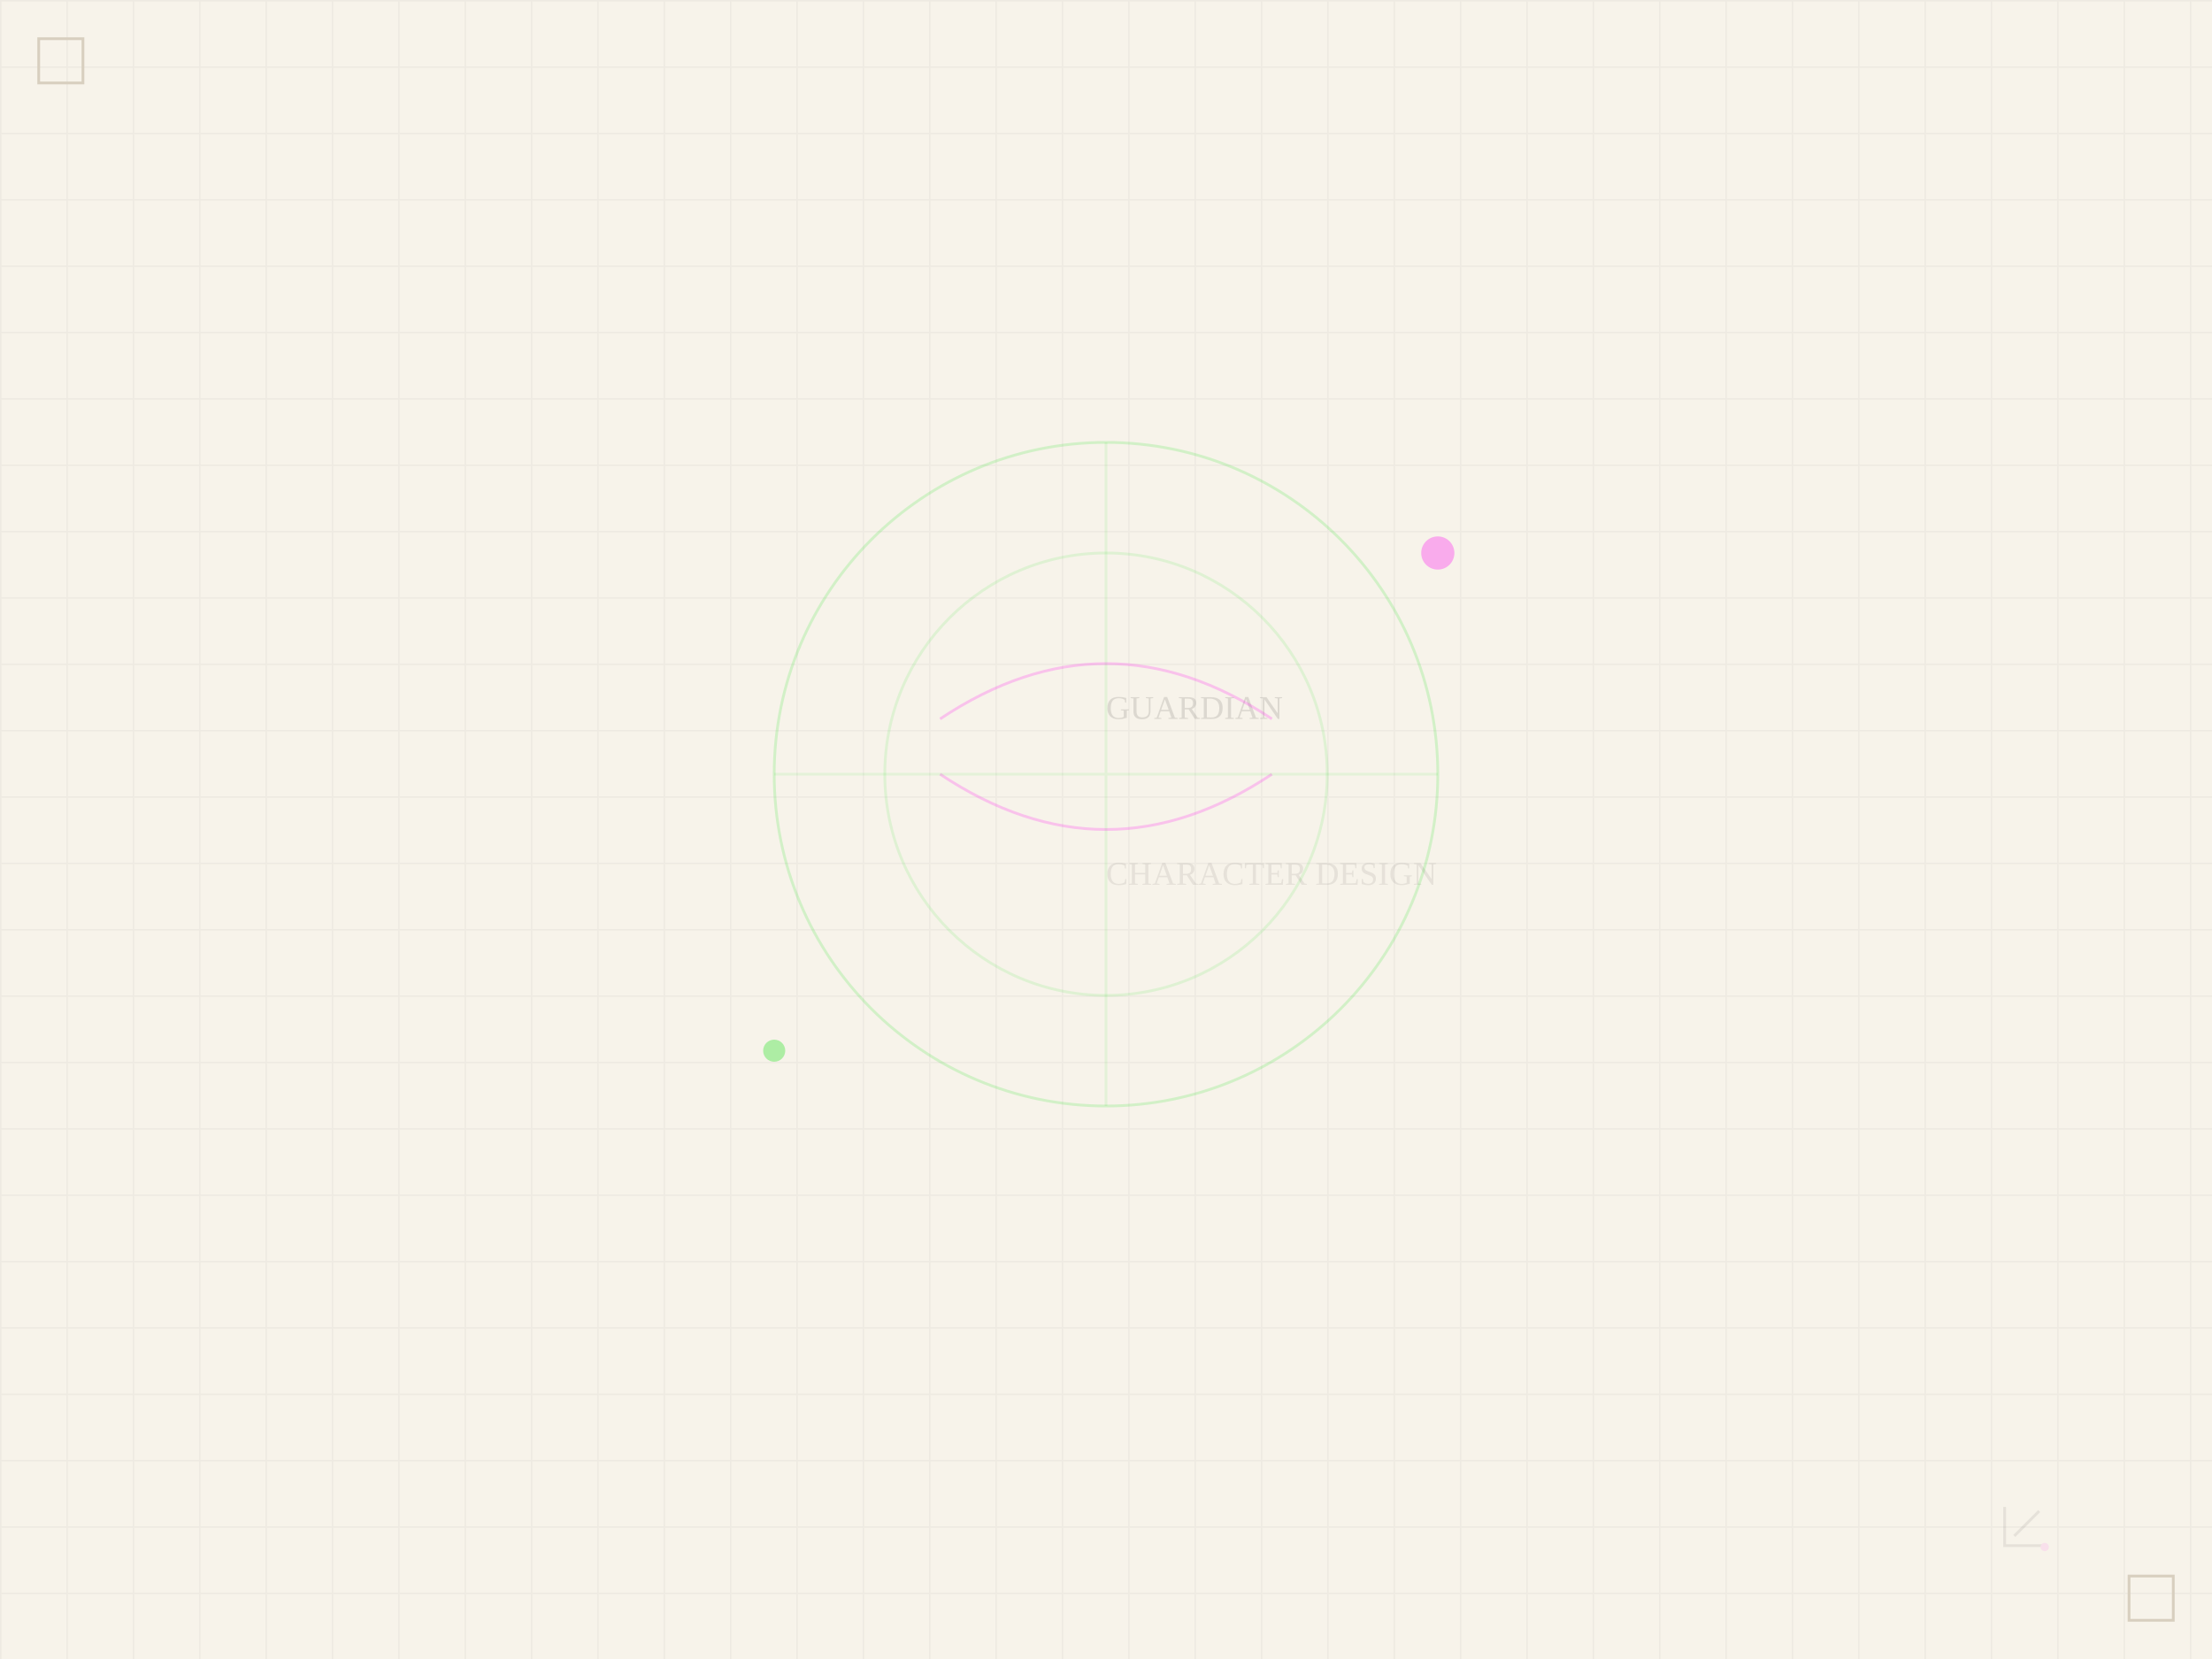
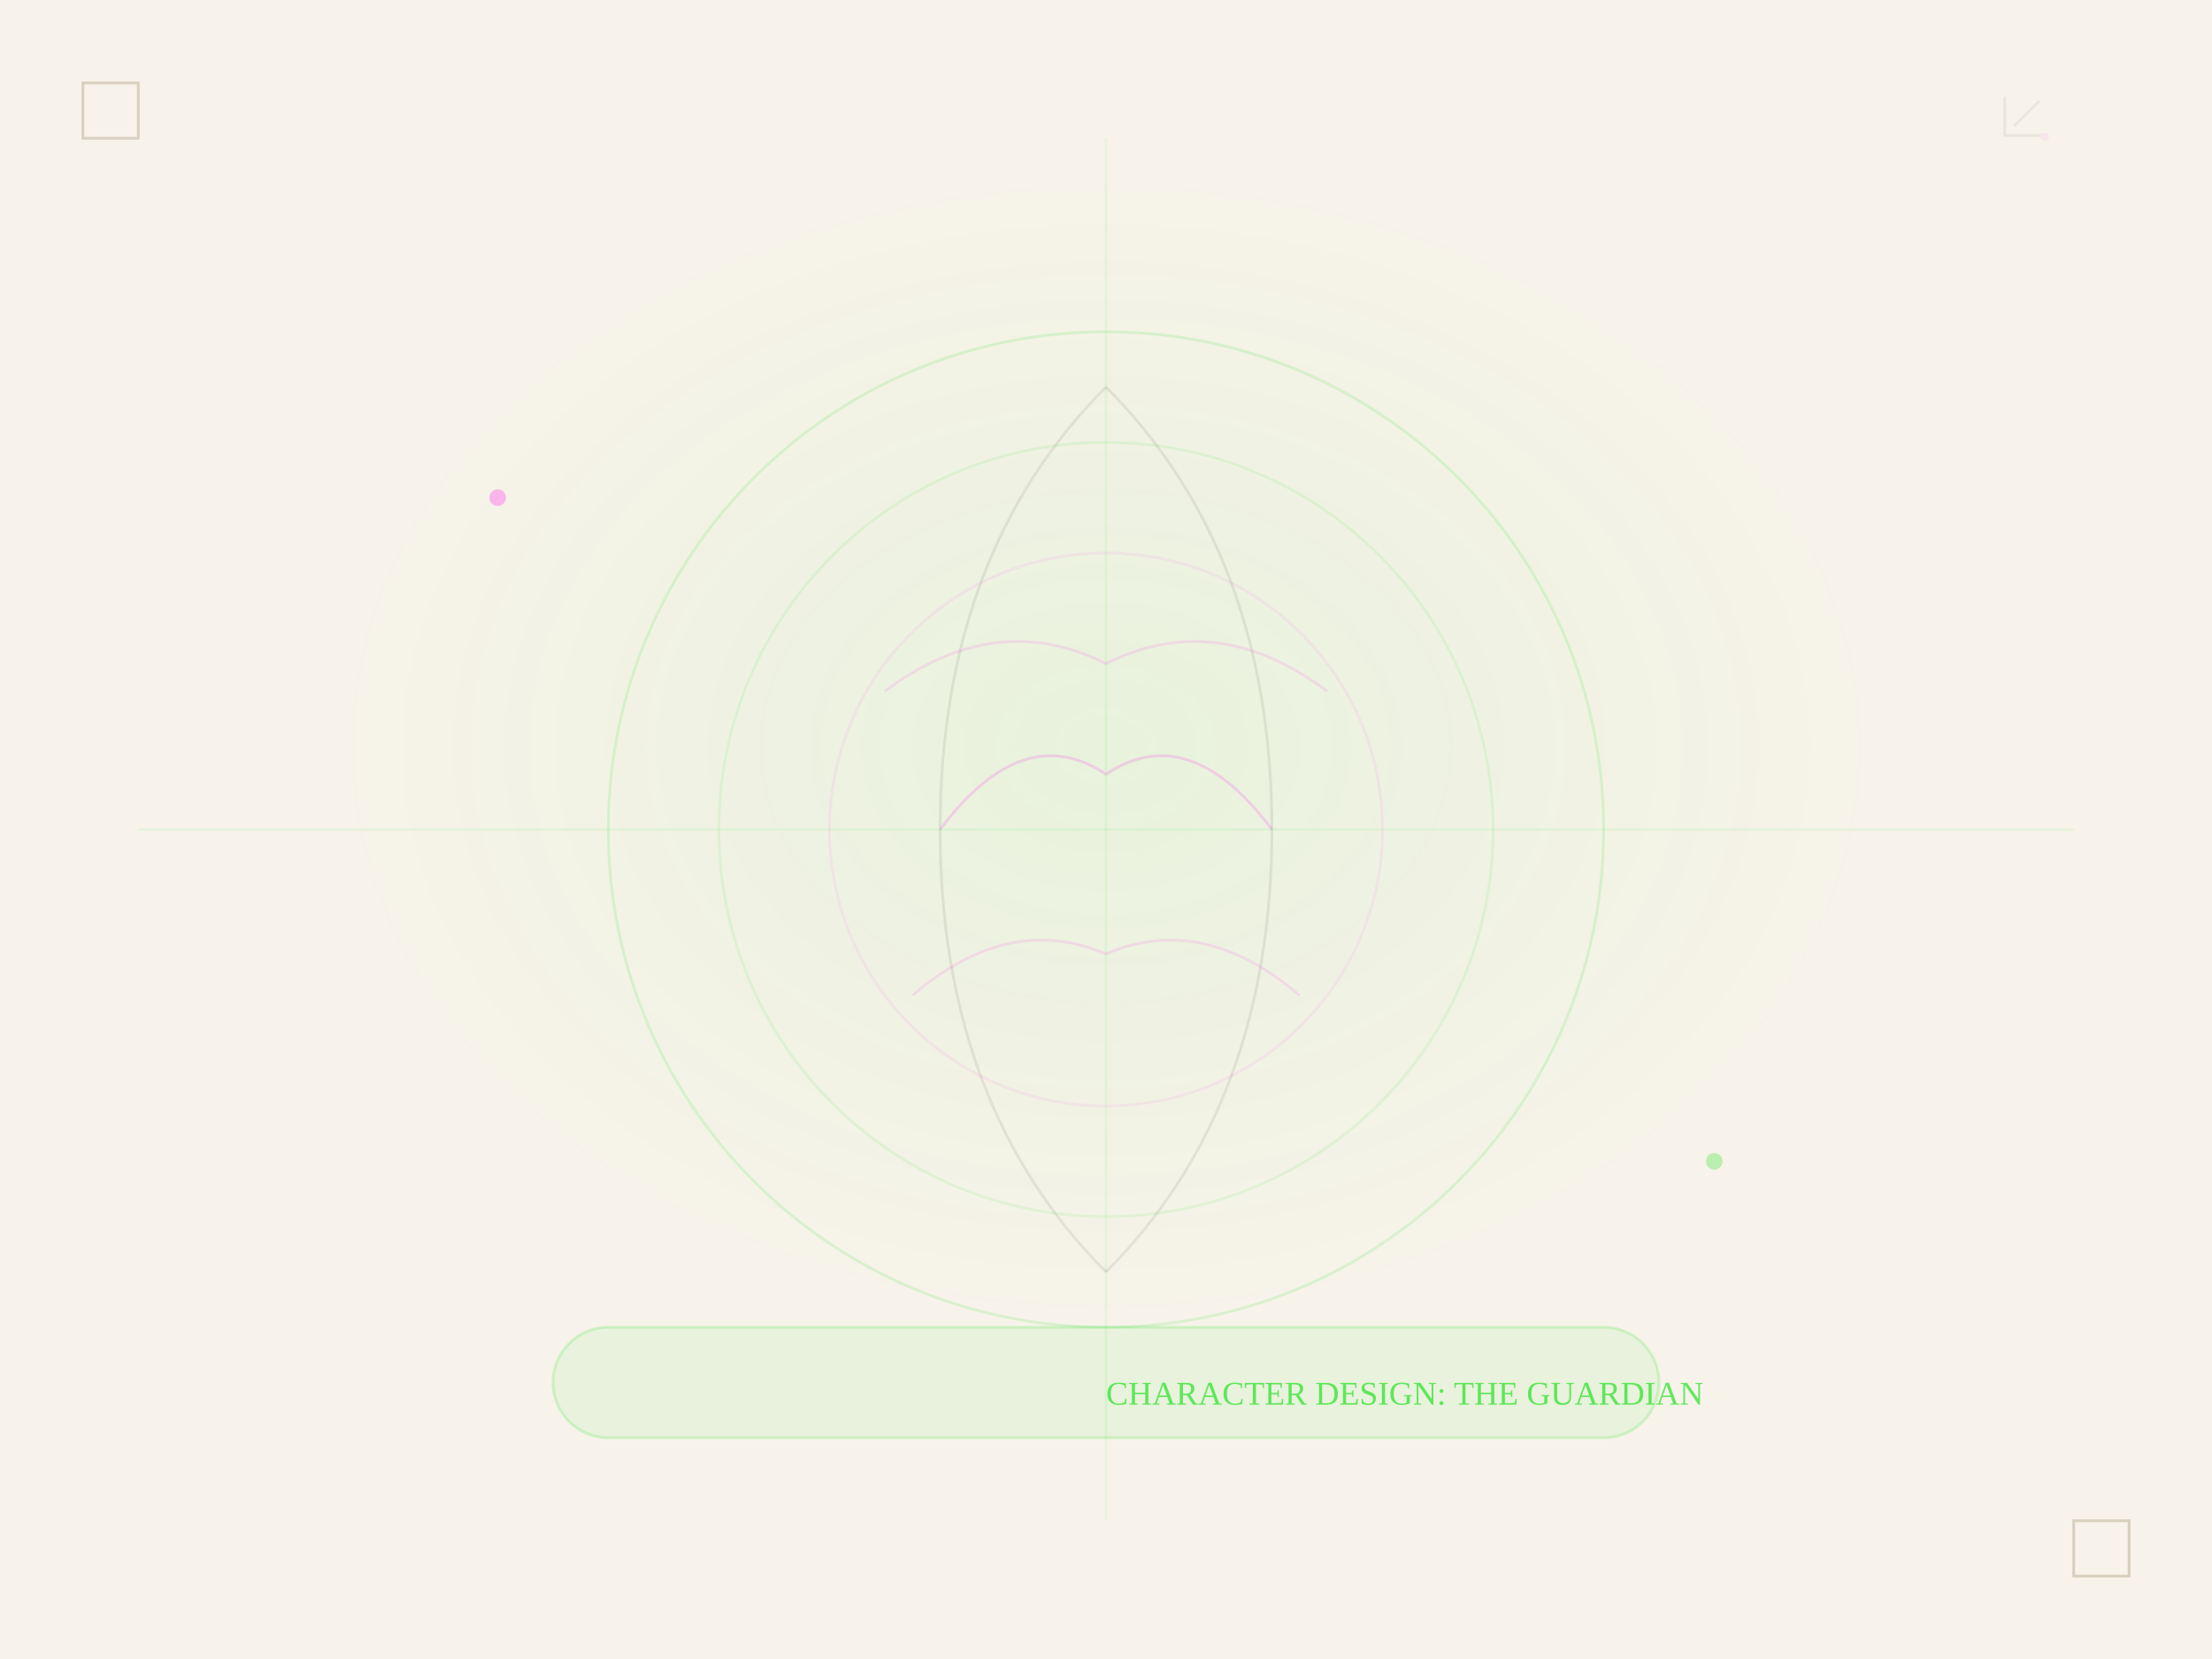
<svg xmlns="http://www.w3.org/2000/svg" viewBox="0 0 800 600" fill="none">
  <rect width="800" height="600" fill="#f7f3ea" />
-   <rect width="800" height="600" fill="url(#grid)" opacity="0.04" />
  <defs>
-     <pattern id="grid" width="24" height="24" patternUnits="userSpaceOnUse">
-       <rect width="24" height="24" fill="none" />
-       <path d="M 24 0 L 0 0 0 24" fill="none" stroke="#14130f" strokeWidth="0.5" />
-     </pattern>
+     <linearGradient id="glow" x1="0" y1="0" x2="0" y2="1">
+       <stop offset="0%" stop-color="#00df00" stop-opacity="0.08" />
+       <stop offset="100%" stop-color="#00df00" stop-opacity="0" />
+     </linearGradient>
+     <radialGradient id="centerGlow" cx="50%" cy="45%" r="35%">
+       <stop offset="0%" stop-color="#00df00" stop-opacity="0.06" />
+       <stop offset="100%" stop-color="#00df00" stop-opacity="0" />
+     </radialGradient>
  </defs>
-   <path d="M 30 30 L 30 14 L 14 14 L 14 30 Z" fill="none" stroke="#d8cfbf" strokeWidth="1.5" />
-   <path d="M 770 570 L 770 586 L 786 586 L 786 570 Z" fill="none" stroke="#d8cfbf" strokeWidth="1.5" />
-   <circle cx="400" cy="280" r="120" fill="none" stroke="#00df00" strokeWidth="1" opacity="0.15" />
-   <circle cx="400" cy="280" r="80" fill="none" stroke="#00df00" strokeWidth="1" opacity="0.1" />
-   <path d="M 400 160 L 400 400 M 280 280 L 520 280" stroke="#00df00" strokeWidth="0.5" opacity="0.08" />
-   <text x="400" y="260" fontFamily="system-ui, sans-serif" fontWeight="700" fontSize="72" fill="#14130f" textAnchor="middle" opacity="0.12">GUARDIAN</text>
-   <text x="400" y="320" fontFamily="system-ui, sans-serif" fontWeight="700" fontSize="36" fill="#14130f" textAnchor="middle" opacity="0.08">CHARACTER DESIGN</text>
-   <path d="M 340 260 Q 400 220 460 260" fill="none" stroke="#ff00f0" strokeWidth="1.5" opacity="0.2" />
-   <path d="M 340 280 Q 400 320 460 280" fill="none" stroke="#ff00f0" strokeWidth="1.5" opacity="0.2" />
-   <circle cx="520" cy="200" r="6" fill="#ff00f0" opacity="0.3" />
-   <circle cx="280" cy="380" r="4" fill="#00df00" opacity="0.3" />
-   <g opacity="0.08" transform="translate(720, 540)">
+   <rect width="800" height="600" fill="url(#centerGlow)" />
+   <path d="M 50 50 L 50 30 L 30 30 L 30 50 Z" fill="none" stroke="#d8cfbf" strokeWidth="1.5" />
+   <path d="M 750 550 L 750 570 L 770 570 L 770 550 Z" fill="none" stroke="#d8cfbf" strokeWidth="1.5" />
+   <line x1="50" y1="300" x2="750" y2="300" stroke="#00df00" strokeWidth="0.5" opacity="0.06" />
+   <line x1="400" y1="50" x2="400" y2="550" stroke="#00df00" strokeWidth="0.5" opacity="0.06" />
+   <circle cx="400" cy="300" r="180" fill="none" stroke="#00df00" strokeWidth="1" opacity="0.12" />
+   <circle cx="400" cy="300" r="140" fill="none" stroke="#00df00" strokeWidth="0.5" opacity="0.08" />
+   <circle cx="400" cy="300" r="100" fill="none" stroke="#ff00f0" strokeWidth="0.5" opacity="0.06" />
+   <path d="M 400 140 Q 340 200 340 300 Q 340 400 400 460" fill="none" stroke="#14130f" strokeWidth="1.5" opacity="0.08" />
+   <path d="M 400 140 Q 460 200 460 300 Q 460 400 400 460" fill="none" stroke="#14130f" strokeWidth="1.5" opacity="0.08" />
+   <path d="M 340 300 Q 370 260 400 280 Q 430 260 460 300" fill="none" stroke="#ff00f0" strokeWidth="1" opacity="0.15" />
+   <path d="M 320 250 Q 360 220 400 240 Q 440 220 480 250" fill="none" stroke="#ff00f0" strokeWidth="0.75" opacity="0.1" />
+   <path d="M 330 360 Q 365 330 400 345 Q 435 330 470 360" fill="none" stroke="#ff00f0" strokeWidth="0.75" opacity="0.1" />
+   <rect x="200" y="480" width="400" height="40" rx="20" fill="#00df00" opacity="0.06" />
+   <rect x="200" y="480" width="400" height="40" rx="20" fill="none" stroke="#00df00" strokeWidth="0.5" opacity="0.15" />
+   <text x="400" y="508" fontFamily="system-ui, sans-serif" fontWeight="600" fontSize="14" fill="#00df00" textAnchor="middle" letterSpacing="0.15em" opacity="0.6">CHARACTER DESIGN: THE GUARDIAN</text>
+   <circle cx="180" cy="180" r="3" fill="#ff00f0" opacity="0.25" />
+   <circle cx="620" cy="420" r="3" fill="#00df00" opacity="0.25" />
+   <g opacity="0.06" transform="translate(720, 30)">
    <path d="M 5 5 v 14 h 14" stroke="#14130f" strokeWidth="2" strokeLinecap="round" strokeLinejoin="round" />
    <line x1="17.5" y1="6.5" x2="8.5" y2="15.5" stroke="#14130f" strokeWidth="2" strokeLinecap="round" />
    <circle cx="19.5" cy="19.5" r="1.5" fill="#ff00f0" />
  </g>
</svg>
